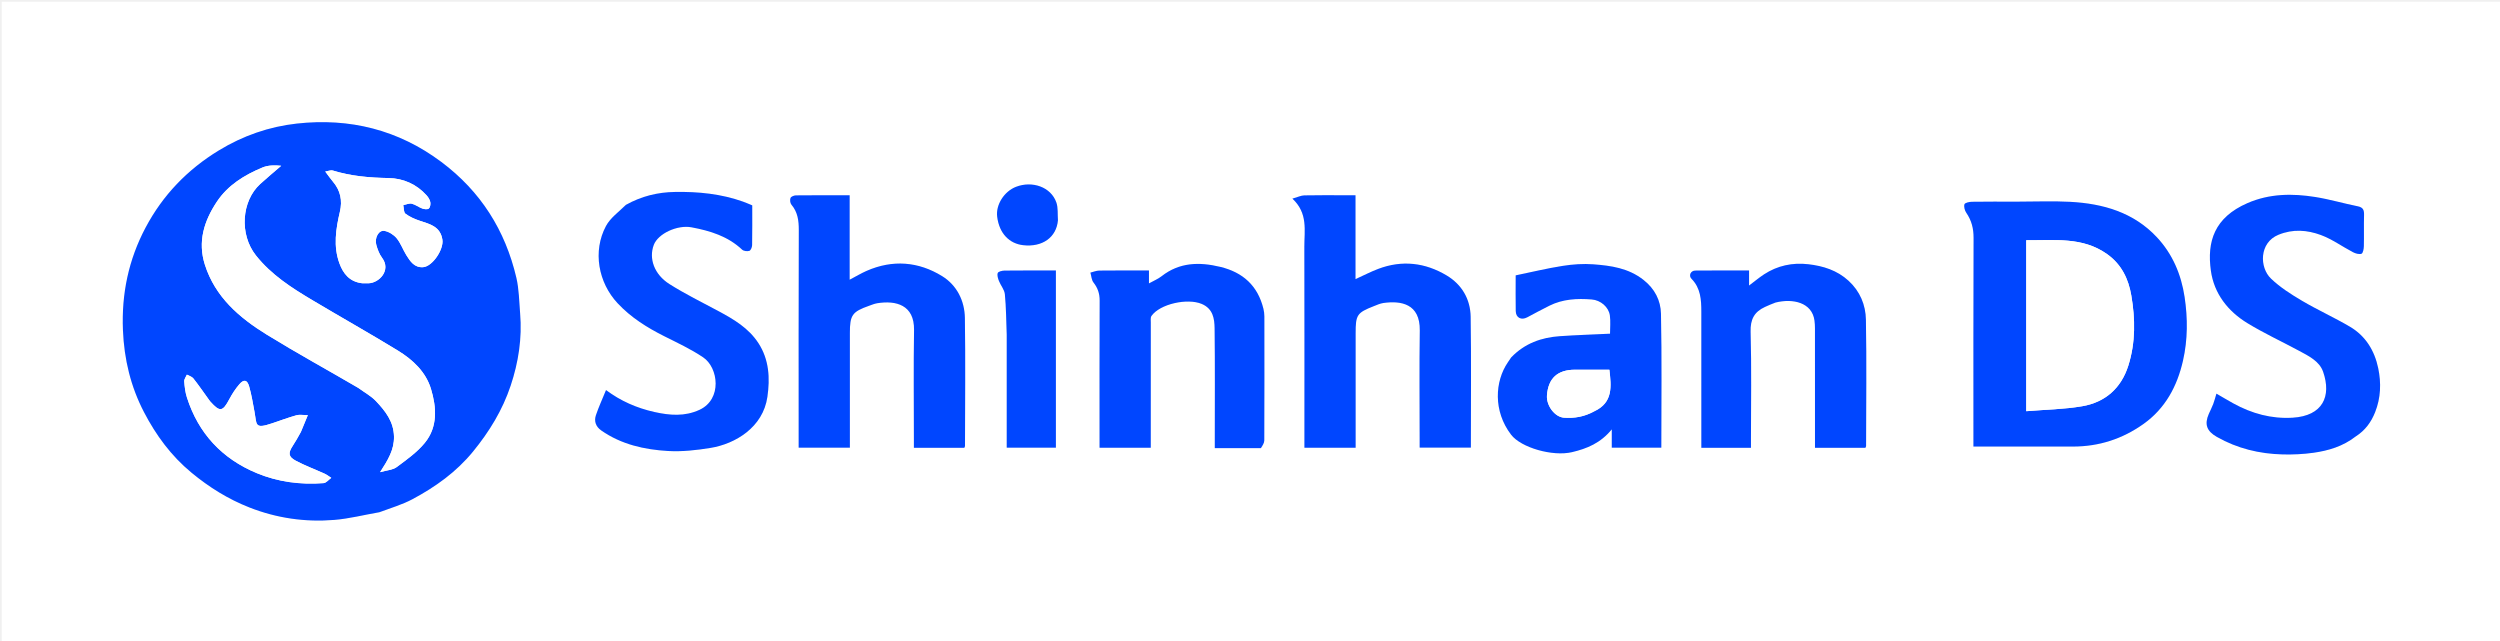
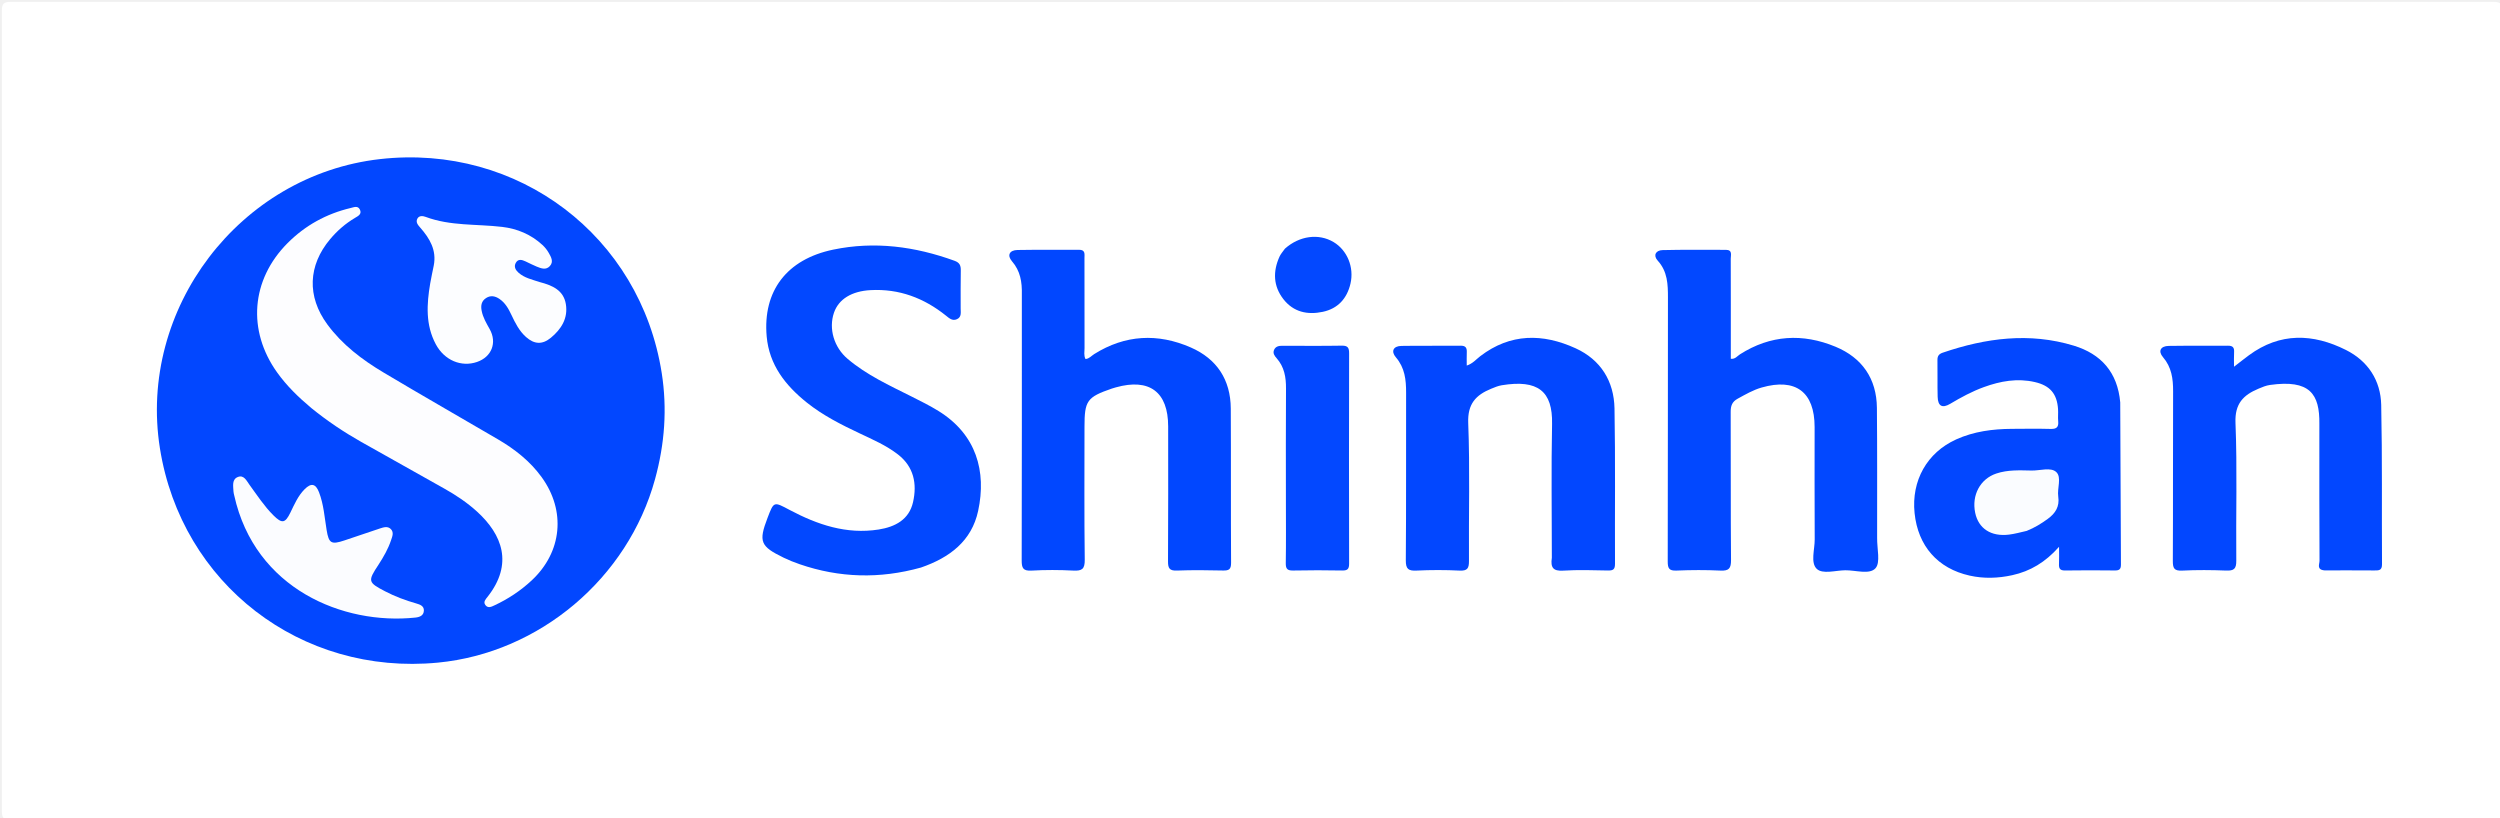
- <svg xmlns="http://www.w3.org/2000/svg" version="1.1" id="Layer_1" x="0px" y="0px" width="100%" viewBox="0 0 1562 400" enable-background="new 0 0 1562 400" xml:space="preserve">
-   <path fill="#FFFFFF" opacity="1" stroke="none" d=" M1148,401   C765.382,401 383.264,401 1.073,401   C1.073,267.732 1.073,134.465 1.073,1.098   C521.667,1.098 1042.333,1.098 1562.973,1.098   C1562.973,134.403 1562.973,267.701 1562.973,401   C1424.798,401 1286.649,401 1148,401  M237.442,320.003   C244.208,317.348 251.306,315.315 257.672,311.912   C271.992,304.259 285.057,294.964 295.535,282.145   C305.734,269.668 313.954,256.268 319.056,240.963   C323.938,226.32 326.255,211.347 324.978,195.917   C324.357,188.412 324.31,180.735 322.604,173.465   C315.658,143.868 300.322,119.573 275.776,101.209   C248.854,81.066 218.5,73.576 185.504,77.201   C168.171,79.104 151.765,84.813 136.69,94.007   C117.095,105.957 101.757,121.875 90.997,142.135   C80.323,162.236 75.868,183.586 76.82,206.432   C77.574,224.539 81.674,241.531 89.951,257.465   C97.449,271.898 106.936,284.823 119.673,295.345   C130.687,304.444 142.531,311.831 155.815,317.053   C172.901,323.77 190.65,326.314 208.816,324.844   C218.15,324.089 227.353,321.717 237.442,320.003  M1259.5,126   C1250.34,126 1241.179,125.924 1232.021,126.07   C1230.388,126.096 1227.668,126.711 1227.392,127.634   C1226.93,129.183 1227.565,131.515 1228.553,132.96   C1231.818,137.728 1233.115,142.756 1233.091,148.588   C1232.921,190.556 1233,232.526 1233,274.496   C1233,276.255 1233,278.015 1233,279.004   C1254.208,279.004 1274.766,279.013 1295.324,279.001   C1311.431,278.991 1326.062,274.245 1339.164,264.952   C1352.884,255.22 1360.294,241.352 1363.934,225.36   C1366.922,212.234 1366.939,198.882 1364.947,185.608   C1362.832,171.519 1357.419,158.716 1347.634,148.24   C1333.056,132.631 1313.986,127.212 1293.47,126.105   C1282.51,125.514 1271.492,126 1259.5,126  M840.415,122   C831.918,122 823.419,121.891 814.926,122.079   C812.883,122.124 810.861,123.151 807.487,124.107   C817.354,133.27 814.93,144.048 814.957,154.231   C815.062,194.217 815,234.203 815,274.189   C815,275.978 815,277.767 815,279.756   C825.823,279.756 836.216,279.756 847,279.756   C847,277.89 847,276.263 847,274.636   C847,252.477 847,230.318 847,208.159   C847,196.68 847.829,195.426 858.41,191.263   C860.354,190.498 862.326,189.598 864.363,189.31   C875.308,187.764 887.322,189.7 887.081,206.472   C886.755,229.126 887,251.789 887,274.447   C887,276.212 887,277.977 887,279.664   C898.01,279.664 908.405,279.664 919,279.664   C919,252.188 919.281,225.042 918.863,197.906   C918.693,186.909 913.364,177.772 903.851,172.091   C890.426,164.074 876.01,162.369 861.15,167.993   C856.536,169.739 852.13,172.032 846.919,174.396   C846.919,156.589 846.919,139.396 846.919,122   C844.688,122 843.039,122 840.415,122  M531,231.5   C531,223.668 531,215.835 531,208.003   C531,196.849 532.47,194.763 543.022,191.04   C544.688,190.452 546.351,189.74 548.077,189.46   C559.742,187.563 571.341,190.475 571.093,206.148   C570.731,228.973 571,251.808 571,274.638   C571,276.385 571,278.131 571,279.771   C582.027,279.771 592.305,279.771 602.508,279.771   C602.713,279.257 602.932,278.966 602.933,278.675   C602.965,252.012 603.266,225.345 602.861,198.689   C602.696,187.869 597.806,178.185 588.64,172.531   C573.809,163.382 557.707,162.105 541.423,169.261   C538.087,170.727 534.941,172.625 530.857,174.77   C530.857,156.554 530.857,139.348 530.857,122   C519.289,122 508.298,121.951 497.31,122.072   C496.119,122.085 494.268,122.819 493.919,123.696   C493.457,124.855 493.678,126.904 494.469,127.84   C498.445,132.544 499.112,137.887 499.089,143.837   C498.924,187.331 499,230.826 499,274.321   C499,276.098 499,277.875 499,279.706   C509.921,279.706 520.316,279.706 531,279.706   C531,263.776 531,248.138 531,231.5  M1472.015,272.498   C1477.795,268.923 1481.533,263.705 1483.99,257.492   C1487.529,248.546 1487.841,239.295 1485.903,230.023   C1483.607,219.038 1478.02,209.897 1468.25,204.138   C1458.475,198.376 1448.066,193.691 1438.294,187.925   C1431.468,183.899 1424.598,179.525 1418.919,174.084   C1411.604,167.076 1411.508,151.639 1423.549,146.693   C1432.673,142.945 1441.559,143.691 1450.092,146.841   C1457.121,149.435 1463.393,154.041 1470.107,157.551   C1471.698,158.383 1473.954,159.066 1475.453,158.538   C1476.401,158.203 1476.892,155.508 1476.933,153.855   C1477.096,147.363 1476.877,140.861 1477.055,134.37   C1477.137,131.36 1476.551,129.579 1473.165,128.9   C1464.294,127.12 1455.568,124.521 1446.649,123.096   C1432.259,120.797 1417.962,120.917 1404.197,126.915   C1383.544,135.915 1378.794,150.899 1381.37,169.229   C1383.367,183.446 1391.978,194.452 1404.146,201.879   C1414.485,208.19 1425.551,213.305 1436.235,219.059   C1442.31,222.331 1449.177,225.595 1451.496,232.303   C1456.778,247.588 1451.319,259.813 1432.495,260.978   C1419.261,261.797 1406.969,258.419 1395.436,252.066   C1391.993,250.169 1388.62,248.144 1384.829,245.955   C1384.07,248.453 1383.575,250.476 1382.837,252.406   C1382.028,254.52 1380.975,256.539 1380.065,258.616   C1377.225,265.096 1378.714,269.366 1385.159,273.016   C1397.88,280.22 1411.688,283.565 1426.185,283.917   C1432.594,284.073 1439.088,283.787 1445.43,282.892   C1454.78,281.572 1463.798,278.929 1472.015,272.498  M390.731,128.042   C386.621,132.393 381.343,136.12 378.619,141.213   C370.2,156.956 373.785,176.563 385.941,189.53   C394.264,198.409 404.262,204.651 414.995,210.047   C423.248,214.196 431.719,218.124 439.337,223.27   C448.929,229.749 451.288,249.415 437.13,256.022   C427.826,260.364 418.398,259.548 408.854,257.413   C397.872,254.956 387.74,250.527 378.64,243.721   C376.4,249.219 374.097,254.223 372.335,259.41   C371.055,263.176 372.269,266.569 375.654,268.937   C388.184,277.705 402.602,280.92 417.407,281.784   C426.179,282.296 435.174,281.273 443.895,279.863   C459.481,277.343 476.749,266.95 479.471,247.956   C481.144,236.284 480.585,224.72 473.839,214.359   C467.723,204.968 458.444,199.504 448.877,194.375   C438.616,188.874 428.128,183.711 418.298,177.513   C408.723,171.476 405.286,161.523 408.467,153.055   C411.149,145.913 423.237,140.373 432.072,142.027   C443.706,144.206 454.734,147.581 463.657,155.962   C464.629,156.875 466.847,157.147 468.186,156.737   C469.069,156.466 469.898,154.447 469.921,153.196   C470.072,144.894 469.999,136.587 469.999,128.303   C467.903,127.452 466.119,126.65 464.282,125.996   C450.526,121.096 436.304,119.698 421.777,119.93   C410.941,120.104 400.854,122.54 390.731,128.042  M943.954,223.569   C943.334,224.518 942.728,225.477 942.09,226.413   C934.005,238.275 932.852,256.849 944.132,271.588   C950.349,279.711 970.101,285.349 982.168,282.508   C991.538,280.302 1000.006,276.855 1007.035,268.26   C1007.035,272.91 1007.035,276.289 1007.035,279.715   C1017.572,279.715 1027.633,279.715 1037.996,279.715   C1037.996,251.639 1038.349,223.84 1037.78,196.06   C1037.61,187.792 1033.959,180.42 1026.726,174.782   C1017.373,167.492 1006.586,165.985 995.587,165.148   C989.226,164.665 982.668,165.13 976.349,166.124   C966.491,167.674 956.759,170.037 947.001,172.05   C947.001,180.38 946.903,187.368 947.038,194.352   C947.119,198.556 950.524,200.251 954.245,198.242   C958.819,195.772 963.414,193.337 968.06,191.007   C976.419,186.814 985.427,186.404 994.471,187.096   C1000.149,187.53 1005.111,191.901 1005.84,197.049   C1006.385,200.894 1005.948,204.878 1005.948,208.492   C995.086,209.015 984.842,209.341 974.623,210.044   C963.101,210.836 952.694,214.494 943.954,223.569  M788.254,279.988   C788.836,278.377 789.919,276.769 789.925,275.156   C790.031,249.342 790.011,223.528 789.974,197.713   C789.972,196.098 789.763,194.443 789.376,192.874   C785.848,178.547 776.621,170.159 762.41,166.737   C749.311,163.584 736.915,163.845 725.731,172.609   C723.531,174.332 720.832,175.417 717.868,177.073   C717.868,174.023 717.868,171.732 717.868,169   C707.356,169 697.068,168.935 686.782,169.06   C684.946,169.082 683.119,169.891 681.289,170.336   C681.893,172.419 681.969,174.917 683.211,176.499   C685.89,179.909 687.085,183.43 687.066,187.79   C686.939,216.601 687,245.414 687,274.226   C687,276.011 687,277.796 687,279.748   C697.845,279.748 708.235,279.748 719,279.748   C719,277.714 719,275.915 719,274.116   C719,249.967 718.993,225.819 719.016,201.67   C719.018,200.215 718.735,198.396 719.462,197.364   C724.723,189.9 741.919,186.112 750.851,189.897   C757.937,192.9 758.818,199.132 758.891,205.276   C759.163,228.422 759,251.574 759,274.723   C759,276.342 759,277.961 759,279.999   C768.729,279.999 778.011,279.999 788.254,279.988  M1109.783,189.003   C1120.253,186.327 1132.155,188.992 1133.686,200.243   C1133.908,201.878 1133.986,203.544 1133.987,205.195   C1134.006,228.345 1134,251.495 1134,274.645   C1134,276.39 1134,278.135 1134,279.776   C1145.025,279.776 1155.299,279.776 1165.497,279.776   C1165.706,279.27 1165.93,278.98 1165.931,278.69   C1165.965,252.376 1166.304,226.057 1165.824,199.752   C1165.656,190.533 1162.154,182 1154.976,175.423   C1147.804,168.852 1139.046,166.142 1129.754,165.081   C1119.92,163.959 1110.564,165.935 1102.175,171.417   C1099.172,173.379 1096.408,175.707 1092.818,178.408   C1092.818,174.618 1092.818,172.006 1092.818,169.003   C1081.435,169.003 1070.312,168.931 1059.191,169.053   C1056.354,169.084 1054.879,172.178 1056.855,174.188   C1062.578,180.012 1062.986,187.259 1062.992,194.678   C1063.013,221.326 1063,247.973 1063,274.621   C1063,276.368 1063,278.115 1063,279.784   C1073.674,279.784 1083.615,279.784 1094,279.784   C1094,277.957 1094,276.338 1094,274.719   C1094,252.235 1094.406,229.74 1093.778,207.273   C1093.56,199.508 1096.106,194.824 1102.756,191.776   C1104.807,190.835 1106.882,189.949 1109.783,189.003  M629,209.5   C629,232.9 629,256.3 629,279.695   C639.63,279.695 649.683,279.695 659.721,279.695   C659.721,242.7 659.721,206.01 659.721,169   C648.824,169 638.203,168.942 627.584,169.067   C626.113,169.084 623.737,169.668 623.399,170.585   C622.886,171.978 623.536,173.993 624.152,175.564   C625.255,178.376 627.564,180.971 627.839,183.805   C628.634,191.997 628.667,200.263 629,209.5  M661,137.21   C660.718,133.638 661.153,129.817 660.019,126.539   C656.641,116.778 644.927,112.805 634.8,116.728   C627.359,119.609 622.13,127.951 623.026,135.321   C624.34,146.118 630.849,152.217 639.204,153.183   C651.247,154.575 660.073,148.343 661,137.21  z" />
-   <path fill="#0046FF" opacity="1" stroke="none" d=" M237.029,320.039   C227.353,321.717 218.15,324.089 208.816,324.844   C190.65,326.314 172.901,323.77 155.815,317.053   C142.531,311.831 130.687,304.444 119.673,295.345   C106.936,284.823 97.449,271.898 89.951,257.465   C81.674,241.531 77.574,224.539 76.82,206.432   C75.868,183.586 80.323,162.236 90.997,142.135   C101.757,121.875 117.095,105.957 136.69,94.007   C151.765,84.813 168.171,79.104 185.504,77.201   C218.5,73.576 248.854,81.066 275.776,101.209   C300.322,119.573 315.658,143.868 322.604,173.465   C324.31,180.735 324.357,188.412 324.978,195.917   C326.255,211.347 323.938,226.32 319.056,240.963   C313.954,256.268 305.734,269.668 295.535,282.145   C285.057,294.964 271.992,304.259 257.672,311.912   C251.306,315.315 244.208,317.348 237.029,320.039  M224.012,242.498   C227.688,245.182 231.868,247.393 234.932,250.652   C240.724,256.814 245.944,263.288 246.163,272.706   C246.355,280.986 242.442,287.289 237.476,295.021   C241.816,293.771 245.413,293.641 247.795,291.873   C254.012,287.258 260.557,282.63 265.403,276.721   C273.62,266.703 272.757,254.5 269.287,243.024   C266.054,232.337 257.913,224.737 248.593,219.04   C230.889,208.22 212.787,198.052 194.962,187.426   C182.052,179.73 169.499,171.69 159.897,159.587   C149.417,146.376 150.947,125.558 162.566,114.965   C166.846,111.063 171.317,107.372 175.7,103.584   C171.49,103.149 167.452,103.215 163.989,104.658   C152.696,109.365 142.36,115.675 135.422,126.146   C127.492,138.114 123.42,150.985 128.003,165.377   C134.449,185.616 149.534,198.491 166.666,209.063   C185.285,220.552 204.514,231.053 224.012,242.498  M226.71,177   C227.877,177 229.044,177.024 230.209,176.996   C236.802,176.836 244.622,168.913 238.697,161.043   C236.993,158.779 235.934,155.882 235.14,153.115   C233.864,148.667 236.581,143.652 240.151,144.25   C242.922,144.715 245.982,146.634 247.802,148.828   C250.343,151.891 251.709,155.898 253.833,159.343   C256.264,163.284 258.949,167.356 264.373,166.926   C270.289,166.458 277.332,155.766 276.414,149.774   C275.144,141.49 268.622,140.035 262.281,137.935   C259.132,136.893 255.956,135.486 253.326,133.527   C252.18,132.673 252.377,130.017 251.964,128.179   C253.735,127.826 255.642,126.888 257.244,127.26   C259.555,127.796 261.578,129.471 263.856,130.291   C265.1,130.738 267.08,130.979 267.888,130.305   C268.761,129.577 269.107,127.588 268.861,126.307   C268.571,124.807 267.614,123.282 266.566,122.106   C260.251,115.02 251.805,111.401 242.788,111.25   C230.878,111.051 219.283,110.054 207.899,106.53   C206.737,106.17 205.248,106.869 203.215,107.184   C205.268,109.896 206.558,111.774 208.024,113.504   C212.701,119.023 214.021,125.243 212.374,132.252   C209.847,143.009 208.143,153.892 212.099,164.614   C214.428,170.926 218.357,176.105 226.71,177  M188.065,269.583   C189.38,266.438 190.696,263.293 192.332,259.381   C189.257,259.381 187.092,258.933 185.204,259.467   C180.092,260.914 175.098,262.773 170.059,264.477   C158.839,268.27 160.535,265.401 158.983,257.147   C157.996,251.9 157.141,246.601 155.683,241.48   C154.475,237.238 152.375,236.805 149.528,240.117   C147.115,242.923 145.038,246.11 143.301,249.388   C139.133,257.254 137.397,257.57 131.457,250.948   C130.916,250.346 130.477,249.651 130,248.992   C126.951,244.782 124.015,240.483 120.786,236.415   C119.89,235.285 118.13,234.84 116.766,234.08   C116.177,235.472 115.02,236.902 115.112,238.247   C115.344,241.62 115.752,245.078 116.775,248.284   C123.948,270.767 138.71,286.567 160.33,295.575   C173.613,301.11 187.771,302.967 202.165,301.855   C203.844,301.725 205.377,299.71 206.978,298.569   C205.607,297.696 204.317,296.648 202.853,295.98   C196.847,293.243 190.615,290.948 184.803,287.856   C180.122,285.365 179.986,283.057 182.856,278.639   C184.625,275.918 186.256,273.109 188.065,269.583  z" />
-   <path fill="#0046FF" opacity="1" stroke="none" d=" M1260,126   C1271.492,126 1282.51,125.514 1293.47,126.105   C1313.986,127.212 1333.056,132.631 1347.634,148.24   C1357.419,158.716 1362.832,171.519 1364.947,185.608   C1366.939,198.882 1366.922,212.234 1363.934,225.36   C1360.294,241.352 1352.884,255.22 1339.164,264.952   C1326.062,274.245 1311.431,278.991 1295.324,279.001   C1274.766,279.013 1254.208,279.004 1233,279.004   C1233,278.015 1233,276.255 1233,274.496   C1233,232.526 1232.921,190.556 1233.091,148.588   C1233.115,142.756 1231.818,137.728 1228.553,132.96   C1227.565,131.515 1226.93,129.183 1227.392,127.634   C1227.668,126.711 1230.388,126.096 1232.021,126.07   C1241.179,125.924 1250.34,126 1260,126  M1266,247.455   C1266,250.222 1266,252.99 1266,256.914   C1278.148,255.904 1289.735,255.753 1301.011,253.799   C1315.364,251.313 1325.305,242.553 1329.78,228.437   C1334.35,214.022 1334.147,199.199 1331.63,184.546   C1329.875,174.331 1325.587,165.21 1316.515,158.77   C1300.992,147.751 1283.5,150.345 1266,150.056   C1266,182.554 1266,214.509 1266,247.455  z" />
-   <path fill="#0046FF" opacity="1" stroke="none" d=" M840.902,122   C843.039,122 844.688,122 846.919,122   C846.919,139.396 846.919,156.589 846.919,174.396   C852.13,172.032 856.536,169.739 861.15,167.993   C876.01,162.369 890.426,164.074 903.851,172.091   C913.364,177.772 918.693,186.909 918.863,197.906   C919.281,225.042 919,252.188 919,279.664   C908.405,279.664 898.01,279.664 887,279.664   C887,277.977 887,276.212 887,274.447   C887,251.789 886.755,229.126 887.081,206.472   C887.322,189.7 875.308,187.764 864.363,189.31   C862.326,189.598 860.354,190.498 858.41,191.263   C847.829,195.426 847,196.68 847,208.159   C847,230.318 847,252.477 847,274.636   C847,276.263 847,277.89 847,279.756   C836.216,279.756 825.823,279.756 815,279.756   C815,277.767 815,275.978 815,274.189   C815,234.203 815.062,194.217 814.957,154.231   C814.93,144.048 817.354,133.27 807.487,124.107   C810.861,123.151 812.883,122.124 814.926,122.079   C823.419,121.891 831.918,122 840.902,122  z" />
-   <path fill="#0046FF" opacity="1" stroke="none" d=" M531,232   C531,248.138 531,263.776 531,279.706   C520.316,279.706 509.921,279.706 499,279.706   C499,277.875 499,276.098 499,274.321   C499,230.826 498.924,187.331 499.089,143.837   C499.112,137.887 498.445,132.544 494.469,127.84   C493.678,126.904 493.457,124.855 493.919,123.696   C494.268,122.819 496.119,122.085 497.31,122.072   C508.298,121.951 519.289,122 530.857,122   C530.857,139.348 530.857,156.554 530.857,174.77   C534.941,172.625 538.087,170.727 541.423,169.261   C557.707,162.105 573.809,163.382 588.64,172.531   C597.806,178.185 602.696,187.869 602.861,198.689   C603.266,225.345 602.965,252.012 602.933,278.675   C602.932,278.966 602.713,279.257 602.508,279.771   C592.305,279.771 582.027,279.771 571,279.771   C571,278.131 571,276.385 571,274.638   C571,251.808 570.731,228.973 571.093,206.148   C571.341,190.475 559.742,187.563 548.077,189.46   C546.351,189.74 544.688,190.452 543.022,191.04   C532.47,194.763 531,196.849 531,208.003   C531,215.835 531,223.668 531,232  z" />
-   <path fill="#0046FF" opacity="1" stroke="none" d=" M1471.75,272.756   C1463.798,278.929 1454.78,281.572 1445.43,282.892   C1439.088,283.787 1432.594,284.073 1426.185,283.917   C1411.688,283.565 1397.88,280.22 1385.159,273.016   C1378.714,269.366 1377.225,265.096 1380.065,258.616   C1380.975,256.539 1382.028,254.52 1382.837,252.406   C1383.575,250.476 1384.07,248.453 1384.829,245.955   C1388.62,248.144 1391.993,250.169 1395.436,252.066   C1406.969,258.419 1419.261,261.797 1432.495,260.978   C1451.319,259.813 1456.778,247.588 1451.496,232.303   C1449.177,225.595 1442.31,222.331 1436.235,219.059   C1425.551,213.305 1414.485,208.19 1404.146,201.879   C1391.978,194.452 1383.367,183.446 1381.37,169.229   C1378.794,150.899 1383.544,135.915 1404.197,126.915   C1417.962,120.917 1432.259,120.797 1446.649,123.096   C1455.568,124.521 1464.294,127.12 1473.165,128.9   C1476.551,129.579 1477.137,131.36 1477.055,134.37   C1476.877,140.861 1477.096,147.363 1476.933,153.855   C1476.892,155.508 1476.401,158.203 1475.453,158.538   C1473.954,159.066 1471.698,158.383 1470.107,157.551   C1463.393,154.041 1457.121,149.435 1450.092,146.841   C1441.559,143.691 1432.673,142.945 1423.549,146.693   C1411.508,151.639 1411.604,167.076 1418.919,174.084   C1424.598,179.525 1431.468,183.899 1438.294,187.925   C1448.066,193.691 1458.475,198.376 1468.25,204.138   C1478.02,209.897 1483.607,219.038 1485.903,230.023   C1487.841,239.295 1487.529,248.546 1483.99,257.492   C1481.533,263.705 1477.795,268.923 1471.75,272.756  z" />
-   <path fill="#0046FF" opacity="1" stroke="none" d=" M391.1,127.986   C400.854,122.54 410.941,120.104 421.777,119.93   C436.304,119.698 450.526,121.096 464.282,125.996   C466.119,126.65 467.903,127.452 469.999,128.303   C469.999,136.587 470.072,144.894 469.921,153.196   C469.898,154.447 469.069,156.466 468.186,156.737   C466.847,157.147 464.629,156.875 463.657,155.962   C454.734,147.581 443.706,144.206 432.072,142.027   C423.237,140.373 411.149,145.913 408.467,153.055   C405.286,161.523 408.723,171.476 418.298,177.513   C428.128,183.711 438.616,188.874 448.877,194.375   C458.444,199.504 467.723,204.968 473.839,214.359   C480.585,224.72 481.144,236.284 479.471,247.956   C476.749,266.95 459.481,277.343 443.895,279.863   C435.174,281.273 426.179,282.296 417.407,281.784   C402.602,280.92 388.184,277.705 375.654,268.937   C372.269,266.569 371.055,263.176 372.335,259.41   C374.097,254.223 376.4,249.219 378.64,243.721   C387.74,250.527 397.872,254.956 408.854,257.413   C418.398,259.548 427.826,260.364 437.13,256.022   C451.288,249.415 448.929,229.749 439.337,223.27   C431.719,218.124 423.248,214.196 414.995,210.047   C404.262,204.651 394.264,198.409 385.941,189.53   C373.785,176.563 370.2,156.956 378.619,141.213   C381.343,136.12 386.621,132.393 391.1,127.986  z" />
-   <path fill="#0046FF" opacity="1" stroke="none" d=" M944.202,223.302   C952.694,214.494 963.101,210.836 974.623,210.044   C984.842,209.341 995.086,209.015 1005.948,208.492   C1005.948,204.878 1006.385,200.894 1005.84,197.049   C1005.111,191.901 1000.149,187.53 994.471,187.096   C985.427,186.404 976.419,186.814 968.06,191.007   C963.414,193.337 958.819,195.772 954.245,198.242   C950.524,200.251 947.119,198.556 947.038,194.352   C946.903,187.368 947.001,180.38 947.001,172.05   C956.759,170.037 966.491,167.674 976.349,166.124   C982.668,165.13 989.226,164.665 995.587,165.148   C1006.586,165.985 1017.373,167.492 1026.726,174.782   C1033.959,180.42 1037.61,187.792 1037.78,196.06   C1038.349,223.84 1037.996,251.639 1037.996,279.715   C1027.633,279.715 1017.572,279.715 1007.035,279.715   C1007.035,276.289 1007.035,272.91 1007.035,268.26   C1000.006,276.855 991.538,280.302 982.168,282.508   C970.101,285.349 950.349,279.711 944.132,271.588   C932.852,256.849 934.005,238.275 942.09,226.413   C942.728,225.477 943.334,224.518 944.202,223.302  M996.238,256.963   C1007.943,251.507 1006.749,241.431 1005.546,231   C998.313,231 991.193,230.995 984.074,231.001   C973.152,231.01 967.34,236.321 966.54,247.012   C966.063,253.376 971.408,260.56 977.142,260.965   C983.593,261.421 989.81,260.452 996.238,256.963  z" />
-   <path fill="#0046FF" opacity="1" stroke="none" d=" M787.774,279.993   C778.011,279.999 768.729,279.999 759,279.999   C759,277.961 759,276.342 759,274.723   C759,251.574 759.163,228.422 758.891,205.276   C758.818,199.132 757.937,192.9 750.851,189.897   C741.919,186.112 724.723,189.9 719.462,197.364   C718.735,198.396 719.018,200.215 719.016,201.67   C718.993,225.819 719,249.967 719,274.116   C719,275.915 719,277.714 719,279.748   C708.235,279.748 697.845,279.748 687,279.748   C687,277.796 687,276.011 687,274.226   C687,245.414 686.939,216.601 687.066,187.79   C687.085,183.43 685.89,179.909 683.211,176.499   C681.969,174.917 681.893,172.419 681.289,170.336   C683.119,169.891 684.946,169.082 686.782,169.06   C697.068,168.935 707.356,169 717.868,169   C717.868,171.732 717.868,174.023 717.868,177.073   C720.832,175.417 723.531,174.332 725.731,172.609   C736.915,163.845 749.311,163.584 762.41,166.737   C776.621,170.159 785.848,178.547 789.376,192.874   C789.763,194.443 789.972,196.098 789.974,197.713   C790.011,223.528 790.031,249.342 789.925,275.156   C789.919,276.769 788.836,278.377 787.774,279.993  z" />
-   <path fill="#0046FF" opacity="1" stroke="none" d=" M1109.365,189.02   C1106.882,189.949 1104.807,190.835 1102.756,191.776   C1096.106,194.824 1093.56,199.508 1093.778,207.273   C1094.406,229.74 1094,252.235 1094,274.719   C1094,276.338 1094,277.957 1094,279.784   C1083.615,279.784 1073.674,279.784 1063,279.784   C1063,278.115 1063,276.368 1063,274.621   C1063,247.973 1063.013,221.326 1062.992,194.678   C1062.986,187.259 1062.578,180.012 1056.855,174.188   C1054.879,172.178 1056.354,169.084 1059.191,169.053   C1070.312,168.931 1081.435,169.003 1092.818,169.003   C1092.818,172.006 1092.818,174.618 1092.818,178.408   C1096.408,175.707 1099.172,173.379 1102.175,171.417   C1110.564,165.935 1119.92,163.959 1129.754,165.081   C1139.046,166.142 1147.804,168.852 1154.976,175.423   C1162.154,182 1165.656,190.533 1165.824,199.752   C1166.304,226.057 1165.965,252.376 1165.931,278.69   C1165.93,278.98 1165.706,279.27 1165.497,279.776   C1155.299,279.776 1145.025,279.776 1134,279.776   C1134,278.135 1134,276.39 1134,274.645   C1134,251.495 1134.006,228.345 1133.987,205.195   C1133.986,203.544 1133.908,201.878 1133.686,200.243   C1132.155,188.992 1120.253,186.327 1109.365,189.02  z" />
-   <path fill="#0046FF" opacity="1" stroke="none" d=" M629,209   C628.667,200.263 628.634,191.997 627.839,183.805   C627.564,180.971 625.255,178.376 624.152,175.564   C623.536,173.993 622.886,171.978 623.399,170.585   C623.737,169.668 626.113,169.084 627.584,169.067   C638.203,168.942 648.824,169 659.721,169   C659.721,206.01 659.721,242.7 659.721,279.695   C649.683,279.695 639.63,279.695 629,279.695   C629,256.3 629,232.9 629,209  z" />
-   <path fill="#0046FF" opacity="1" stroke="none" d=" M661,137.66   C660.073,148.343 651.247,154.575 639.204,153.183   C630.849,152.217 624.34,146.118 623.026,135.321   C622.13,127.951 627.359,119.609 634.8,116.728   C644.927,112.805 656.641,116.778 660.019,126.539   C661.153,129.817 660.718,133.638 661,137.66  z" />
-   <path fill="#FFFFFF" opacity="1" stroke="none" d=" M223.745,242.241   C204.514,231.053 185.285,220.552 166.666,209.063   C149.534,198.491 134.449,185.616 128.003,165.377   C123.42,150.985 127.492,138.114 135.422,126.146   C142.36,115.675 152.696,109.365 163.989,104.658   C167.452,103.215 171.49,103.149 175.7,103.584   C171.317,107.372 166.846,111.063 162.566,114.965   C150.947,125.558 149.417,146.376 159.897,159.587   C169.499,171.69 182.052,179.73 194.962,187.426   C212.787,198.052 230.889,208.22 248.593,219.04   C257.913,224.737 266.054,232.337 269.287,243.024   C272.757,254.5 273.62,266.703 265.403,276.721   C260.557,282.63 254.012,287.258 247.795,291.873   C245.413,293.641 241.816,293.771 237.476,295.021   C242.442,287.289 246.355,280.986 246.163,272.706   C245.944,263.288 240.724,256.814 234.932,250.652   C231.868,247.393 227.688,245.182 223.745,242.241  z" />
-   <path fill="#FFFFFF" opacity="1" stroke="none" d=" M226.278,177   C218.357,176.105 214.428,170.926 212.099,164.614   C208.143,153.892 209.847,143.009 212.374,132.252   C214.021,125.243 212.701,119.023 208.024,113.504   C206.558,111.774 205.268,109.896 203.215,107.184   C205.248,106.869 206.737,106.17 207.899,106.53   C219.283,110.054 230.878,111.051 242.788,111.25   C251.805,111.401 260.251,115.02 266.566,122.106   C267.614,123.282 268.571,124.807 268.861,126.307   C269.107,127.588 268.761,129.577 267.888,130.305   C267.08,130.979 265.1,130.738 263.856,130.291   C261.578,129.471 259.555,127.796 257.244,127.26   C255.642,126.888 253.735,127.826 251.964,128.179   C252.377,130.017 252.18,132.673 253.326,133.527   C255.956,135.486 259.132,136.893 262.281,137.935   C268.622,140.035 275.144,141.49 276.414,149.774   C277.332,155.766 270.289,166.458 264.373,166.926   C258.949,167.356 256.264,163.284 253.833,159.343   C251.709,155.898 250.343,151.891 247.802,148.828   C245.982,146.634 242.922,144.715 240.151,144.25   C236.581,143.652 233.864,148.667 235.14,153.115   C235.934,155.882 236.993,158.779 238.697,161.043   C244.622,168.913 236.802,176.836 230.209,176.996   C229.044,177.024 227.877,177 226.278,177  z" />
-   <path fill="#FFFFFF" opacity="1" stroke="none" d=" M188.007,269.961   C186.256,273.109 184.625,275.918 182.856,278.639   C179.986,283.057 180.122,285.365 184.803,287.856   C190.615,290.948 196.847,293.243 202.853,295.98   C204.317,296.648 205.607,297.696 206.978,298.569   C205.377,299.71 203.844,301.725 202.165,301.855   C187.771,302.967 173.613,301.11 160.33,295.575   C138.71,286.567 123.948,270.767 116.775,248.284   C115.752,245.078 115.344,241.62 115.112,238.247   C115.02,236.902 116.177,235.472 116.766,234.08   C118.13,234.84 119.89,235.285 120.786,236.415   C124.015,240.483 126.951,244.782 130,248.992   C130.477,249.651 130.916,250.346 131.457,250.948   C137.397,257.57 139.133,257.254 143.301,249.388   C145.038,246.11 147.115,242.923 149.528,240.117   C152.375,236.805 154.475,237.238 155.683,241.48   C157.141,246.601 157.996,251.9 158.983,257.147   C160.535,265.401 158.839,268.27 170.059,264.477   C175.098,262.773 180.092,260.914 185.204,259.467   C187.092,258.933 189.257,259.381 192.332,259.381   C190.696,263.293 189.38,266.438 188.007,269.961  z" />
-   <path fill="#FFFFFF" opacity="1" stroke="none" d=" M1266,246.959   C1266,214.509 1266,182.554 1266,150.056   C1283.5,150.345 1300.992,147.751 1316.515,158.77   C1325.587,165.21 1329.875,174.331 1331.63,184.546   C1334.147,199.199 1334.35,214.022 1329.78,228.437   C1325.305,242.553 1315.364,251.313 1301.011,253.799   C1289.735,255.753 1278.148,255.904 1266,256.914   C1266,252.99 1266,250.222 1266,246.959  z" />
-   <path fill="#FFFFFF" opacity="1" stroke="none" d=" M995.861,257.023   C989.81,260.452 983.593,261.421 977.142,260.965   C971.408,260.56 966.063,253.376 966.54,247.012   C967.34,236.321 973.152,231.01 984.074,231.001   C991.193,230.995 998.313,231 1005.546,231   C1006.749,241.431 1007.943,251.507 995.861,257.023  z" />
+ <svg xmlns="http://www.w3.org/2000/svg" version="1.1" id="Layer_1" x="0px" y="0px" width="100%" viewBox="0 0 1223 400" enable-background="new 0 0 1223 400" xml:space="preserve">
+   <path fill="#FFFFFF" opacity="1" stroke="none" d=" M867,401   C579.5,401 292.5,400.991 5.5,401.093   C1.751,401.095 0.902,400.25 0.906,396.5   C1.019,266.167 1.019,135.834 0.906,5.5   C0.903,1.751 1.75,0.906 5.5,0.907   C410.166,1.006 814.833,1.006 1219.5,0.907   C1223.247,0.906 1224.098,1.749 1224.094,5.5   C1223.981,135.833 1223.981,266.166 1224.094,396.499   C1224.098,400.248 1223.251,401.098 1219.5,401.095   C1102.167,400.979 984.833,401 867,401  z" />
+   <path fill="#0247FF" opacity="1" stroke="none" d=" M320.444,234.416   C307.15,282.906 263.881,319.368 214.253,324.155   C147.188,330.624 88.766,285.599 78.235,219.327   C67.394,151.099 117.172,85.647 185.841,77.839   C253.428,70.154 313.285,115.54 323.728,182.559   C326.428,199.891 325.211,217.095 320.444,234.416  z" />
+   <path fill="#0147FF" opacity="1" stroke="none" d=" M499.884,144.142   C500.034,137.864 499.127,132.512 495.086,127.848   C492.536,124.905 493.813,122.371 497.787,122.297   C507.783,122.109 517.785,122.293 527.783,122.187   C531.088,122.152 530.517,124.372 530.52,126.276   C530.545,140.942 530.515,155.607 530.559,170.273   C530.565,172.035 530.099,173.879 531.038,175.651   C532.855,175.474 533.924,174.073 535.278,173.223   C550.449,163.712 566.378,162.931 582.509,169.968   C595.274,175.536 602.015,185.775 602.096,199.839   C602.241,225.003 602.086,250.169 602.243,275.332   C602.264,278.613 601.123,279.164 598.228,279.095   C590.733,278.915 583.222,278.832 575.734,279.121   C572.084,279.262 571.373,277.961 571.394,274.596   C571.534,252.598 571.469,230.599 571.465,208.601   C571.461,191.725 562.306,184.893 545.876,189.5   C545.235,189.679 544.592,189.856 543.964,190.073   C531.767,194.273 530.534,195.994 530.534,208.785   C530.534,230.45 530.379,252.117 530.659,273.778   C530.718,278.374 529.325,279.353 525.081,279.13   C518.267,278.773 511.404,278.749 504.593,279.14   C500.425,279.38 499.799,277.806 499.809,274.111   C499.927,230.948 499.884,187.784 499.884,144.142  z" />
+   <path fill="#0248FF" opacity="1" stroke="none" d=" M918.292,262.998   C918.195,268.474 920.013,275.152 917.5,277.978   C914.607,281.231 907.792,278.914 902.69,278.976   C897.899,279.034 891.551,281.053 888.711,278.242   C885.634,275.197 887.783,268.802 887.753,263.878   C887.641,245.557 887.712,227.234 887.708,208.912   C887.704,191.731 878.437,184.814 861.82,189.568   C857.621,190.77 853.902,192.948 850.103,195.023   C847.394,196.503 846.636,198.463 846.65,201.46   C846.764,225.612 846.607,249.765 846.817,273.915   C846.853,278.068 845.794,279.335 841.622,279.133   C834.477,278.787 827.293,278.821 820.144,279.127   C816.489,279.284 815.842,278 815.851,274.638   C815.964,231.665 815.894,188.691 815.959,145.718   C815.969,139.127 815.802,132.824 810.945,127.492   C808.578,124.893 810.066,122.432 813.286,122.351   C823.607,122.091 833.937,122.239 844.264,122.223   C847.661,122.218 846.672,124.796 846.679,126.554   C846.74,141.545 846.714,156.536 846.714,171.526   C846.714,172.846 846.714,174.166 846.714,175.531   C848.869,175.765 849.867,174.183 851.182,173.343   C866.118,163.81 881.914,162.97 897.933,169.619   C910.943,175.018 918.048,185.229 918.183,199.54   C918.382,220.524 918.271,241.512 918.292,262.998  z" />
+   <path fill="#0248FF" opacity="1" stroke="none" d=" M450.525,277.645   C430.332,283.276 410.682,282.706 391.23,276.026   C388.565,275.11 385.926,274.06 383.392,272.832   C371.91,267.266 371.019,264.989 375.493,253.306   C378.613,245.162 378.516,245.345 386.305,249.474   C399.896,256.678 414.11,261.522 429.832,259.039   C437.904,257.765 444.732,254.211 446.665,245.627   C448.682,236.672 447.078,228.345 439.241,222.288   C433.531,217.875 426.943,215.028 420.485,211.975   C411.444,207.701 402.515,203.194 394.684,196.925   C384.247,188.572 376.28,178.486 375.058,164.574   C373.108,142.38 384.849,126.857 407.603,122.12   C427.851,117.904 447.631,120.558 466.96,127.575   C469.541,128.512 470.071,129.954 470.016,132.405   C469.877,138.565 469.993,144.73 469.956,150.893   C469.945,152.825 470.504,155.068 468.146,156.144   C465.924,157.158 464.372,155.693 462.805,154.436   C452.017,145.783 439.878,141.18 425.881,141.932   C416.684,142.426 410.259,146.309 407.971,153.006   C405.309,160.796 407.978,169.883 414.633,175.531   C424.001,183.48 435.078,188.531 445.927,193.977   C450.379,196.212 454.86,198.439 459.092,201.052   C477.669,212.52 482.651,230.655 478.513,249.914   C475.344,264.669 464.589,272.788 450.525,277.645  z" />
+   <path fill="#0247FF" opacity="1" stroke="none" d=" M1037.217,196.848   C1037.349,223.595 1037.425,249.899 1037.563,276.203   C1037.574,278.352 1036.829,279.096 1034.669,279.071   C1026.512,278.978 1018.351,278.95 1010.194,279.082   C1007.576,279.124 1007.154,277.9 1007.263,275.738   C1007.379,273.437 1007.289,271.127 1007.289,267.488   C1000.572,275.084 993.176,279.458 984.362,281.389   C977.423,282.91 970.484,283.132 963.57,281.592   C947.9,278.101 938.261,267.082 936.613,251.014   C934.981,235.114 942.712,221.384 956.999,214.942   C965.655,211.039 974.852,209.852 984.243,209.794   C990.57,209.755 996.901,209.658 1003.223,209.833   C1006.093,209.912 1007.132,208.912 1006.869,206.1   C1006.684,204.119 1006.926,202.1 1006.792,200.111   C1006.285,192.582 1002.841,188.626 995.493,186.919   C986.893,184.921 978.618,186.43 970.53,189.359   C964.737,191.457 959.338,194.389 954.036,197.546   C950.123,199.875 948.029,198.66 947.9,194.138   C947.73,188.149 947.915,182.15 947.799,176.158   C947.76,174.157 948.53,173.164 950.367,172.537   C971.433,165.344 992.812,162.49 1014.513,169.1   C1027.783,173.142 1035.915,182.082 1037.217,196.848  z" />
+   <path fill="#0247FF" opacity="1" stroke="none" d=" M759.161,272.871   C759.161,250.729 758.83,229.064 759.27,207.414   C759.597,191.306 752.333,185.579 734.67,188.462   C732.89,188.753 731.157,189.484 729.47,190.176   C722.01,193.239 717.89,197.545 718.255,206.918   C719.129,229.376 718.457,251.891 718.619,274.382   C718.645,278.012 717.88,279.332 713.984,279.135   C707.004,278.783 699.982,278.793 693.001,279.129   C688.976,279.323 687.687,278.389 687.722,274.063   C687.946,246.741 687.796,219.417 687.865,192.093   C687.881,185.798 687.249,179.919 682.872,174.811   C680.33,171.845 681.626,169.291 685.534,169.223   C695.194,169.055 704.86,169.235 714.522,169.116   C717.088,169.084 717.651,170.252 717.552,172.437   C717.464,174.419 717.534,176.408 717.534,178.84   C720.506,177.85 722.17,175.751 724.164,174.226   C738.906,162.958 754.757,163.066 770.796,170.387   C783.084,175.997 789.566,186.473 789.814,199.811   C790.283,225.127 789.942,250.457 790.06,275.781   C790.073,278.477 789.216,279.143 786.655,279.09   C779.328,278.936 771.974,278.703 764.671,279.154   C759.891,279.45 758.429,277.734 759.161,272.871  z" />
+   <path fill="#0247FF" opacity="1" stroke="none" d=" M1137.113,279.029   C1133.15,278.671 1134.718,275.942 1134.709,274.365   C1134.589,253.714 1134.629,233.063 1134.629,212.412   C1134.629,210.746 1134.61,209.081 1134.632,207.415   C1134.823,192.642 1129.928,185.599 1110.493,188.317   C1108.551,188.589 1106.648,189.393 1104.817,190.163   C1097.462,193.255 1093.223,197.44 1093.599,206.839   C1094.496,229.286 1093.775,251.794 1093.993,274.276   C1094.032,278.349 1092.782,279.274 1088.98,279.12   C1081.831,278.83 1074.648,278.78 1067.505,279.138   C1063.576,279.335 1062.93,277.96 1062.949,274.384   C1063.098,246.738 1062.965,219.092 1063.082,191.446   C1063.108,185.274 1062.358,179.637 1058.119,174.694   C1055.623,171.782 1056.953,169.286 1060.921,169.22   C1070.578,169.059 1080.24,169.232 1089.898,169.117   C1092.432,169.087 1093.057,170.154 1092.915,172.406   C1092.784,174.481 1092.887,176.572 1092.887,179.405   C1095.777,177.175 1097.938,175.444 1100.164,173.801   C1115.429,162.534 1131.558,163.133 1147.676,171.228   C1158.414,176.621 1164.635,186.115 1164.889,198.094   C1165.441,224.063 1165.115,250.05 1165.28,276.028   C1165.299,279.058 1163.788,279.081 1161.587,279.062   C1153.593,278.995 1145.599,279.035 1137.113,279.029  z" />
+   <path fill="#0348FF" opacity="1" stroke="none" d=" M629.065,245   C629.065,226.355 628.983,208.21 629.113,190.066   C629.153,184.544 628.299,179.493 624.515,175.227   C623.519,174.106 622.56,172.819 623.268,171.182   C624.055,169.367 625.692,169.148 627.446,169.151   C637.101,169.17 646.758,169.265 656.41,169.095   C659.364,169.043 659.992,170.124 659.986,172.852   C659.908,207.143 659.907,241.435 659.989,275.727   C659.996,278.375 659.2,279.138 656.603,279.09   C648.615,278.944 640.62,278.922 632.634,279.099   C629.792,279.163 628.955,278.308 629.002,275.463   C629.165,265.478 629.065,255.488 629.065,245  z" />
+   <path fill="#0348FF" opacity="1" stroke="none" d=" M628.6,121.638   C635.723,115.297 645.133,114.107 652.35,118.4   C659.03,122.375 662.523,130.715 660.65,138.759   C658.958,146.033 654.511,150.963 647.132,152.541   C639.645,154.143 632.756,152.686 627.825,146.331   C622.874,139.949 622.666,132.872 625.889,125.637   C626.487,124.295 627.516,123.144 628.6,121.638  z" />
+   <path fill="#FDFDFF" opacity="1" stroke="none" d=" M152.355,199.661   C145.933,194.286 140.223,188.716 135.545,182.163   C120.895,161.643 122.837,136.897 140.599,119.009   C149.241,110.306 159.609,104.586 171.559,101.752   C173.179,101.368 175.007,100.512 176.014,102.445   C177.217,104.754 175.142,105.715 173.628,106.615   C168.995,109.37 164.994,112.846 161.54,116.952   C150.67,129.873 150.105,145.03 160.099,158.651   C167.42,168.63 177.134,175.966 187.608,182.218   C206.166,193.294 224.942,204.004 243.595,214.921   C251.851,219.753 259.287,225.58 264.964,233.408   C276.929,249.906 274.996,270.055 260.109,283.927   C254.712,288.957 248.635,292.989 241.952,296.114   C240.415,296.833 238.744,297.708 237.446,295.993   C236.286,294.459 237.589,293.142 238.487,292.006   C251.226,275.868 245.735,261.525 233.331,250.24   C228.508,245.853 223.113,242.252 217.44,239.064   C203.818,231.407 190.173,223.792 176.57,216.102   C168.157,211.345 160.15,205.97 152.355,199.661  z" />
+   <path fill="#FCFDFF" opacity="1" stroke="none" d=" M264.03,137.994   C270.295,139.623 275.704,142.013 276.815,148.773   C277.952,155.692 274.597,161.037 269.441,165.272   C265.281,168.689 261.353,168.452 257.328,164.866   C254.016,161.916 252.068,158.044 250.222,154.125   C248.789,151.085 247.195,148.168 244.332,146.233   C242.277,144.844 240.052,144.336 237.796,145.799   C235.54,147.262 235.139,149.407 235.604,151.919   C236.224,155.268 237.93,158.099 239.554,161.006   C243.252,167.63 240.533,174.592 233.377,177.065   C225.69,179.721 217.4,176.288 213.192,168.41   C208.129,158.933 208.73,148.833 210.449,138.688   C210.949,135.741 211.62,132.824 212.195,129.89   C213.659,122.411 210.255,116.678 205.594,111.367   C204.507,110.129 203.222,108.708 204.195,106.935   C205.094,105.297 207.02,105.651 208.257,106.112   C220.37,110.634 233.178,109.524 245.665,110.999   C253.043,111.871 259.804,114.695 265.364,119.838   C266.567,120.951 267.647,122.294 268.45,123.719   C269.58,125.724 270.954,128.008 268.991,130.163   C267.082,132.257 264.692,131.289 262.527,130.413   C260.682,129.667 258.915,128.729 257.109,127.884   C255.345,127.057 253.475,126.499 252.314,128.612   C251.271,130.51 252.248,132.161 253.721,133.457   C256.564,135.958 260.206,136.725 264.03,137.994  z" />
+   <path fill="#FBFCFF" opacity="1" stroke="none" d=" M185.205,276.192   C179.818,284.323 179.975,284.886 188.382,289.267   C193.267,291.812 198.391,293.719 203.683,295.225   C205.461,295.731 207.446,296.442 207.363,298.692   C207.273,301.138 205.336,301.895 203.177,302.122   C167.981,305.824 124.696,288.159 114.579,242.342   C114.436,241.692 114.239,241.039 114.213,240.382   C114.109,237.756 113.348,234.507 116.39,233.331   C119.35,232.186 120.645,235.244 122.057,237.173   C125.793,242.276 129.241,247.611 133.746,252.096   C137.956,256.288 139.518,255.985 142.055,250.766   C144.018,246.728 145.791,242.555 149.033,239.319   C152.209,236.148 154.421,236.563 156.059,240.799   C158.358,246.746 158.765,253.119 159.793,259.345   C160.861,265.811 162.048,266.53 168.454,264.387   C174.283,262.437 180.091,260.424 185.93,258.505   C187.666,257.934 189.646,257.313 191.136,258.765   C192.842,260.428 191.909,262.464 191.272,264.364   C189.885,268.497 187.749,272.245 185.205,276.192  z" />
+   <path fill="#FAFCFF" opacity="1" stroke="none" d=" M991.458,259.712   C988.33,260.43 985.591,261.189 982.801,261.532   C974.012,262.61 967.859,258.567 966.256,250.841   C964.467,242.217 968.736,234.278 976.585,231.649   C982.232,229.758 988.085,230.077 993.892,230.192   C998.01,230.273 1003.266,228.412 1005.941,230.945   C1008.663,233.522 1006.298,238.858 1006.896,242.915   C1007.621,247.833 1005.513,251.114 1001.727,253.869   C998.616,256.134 995.394,258.132 991.458,259.712  z" />
</svg>
